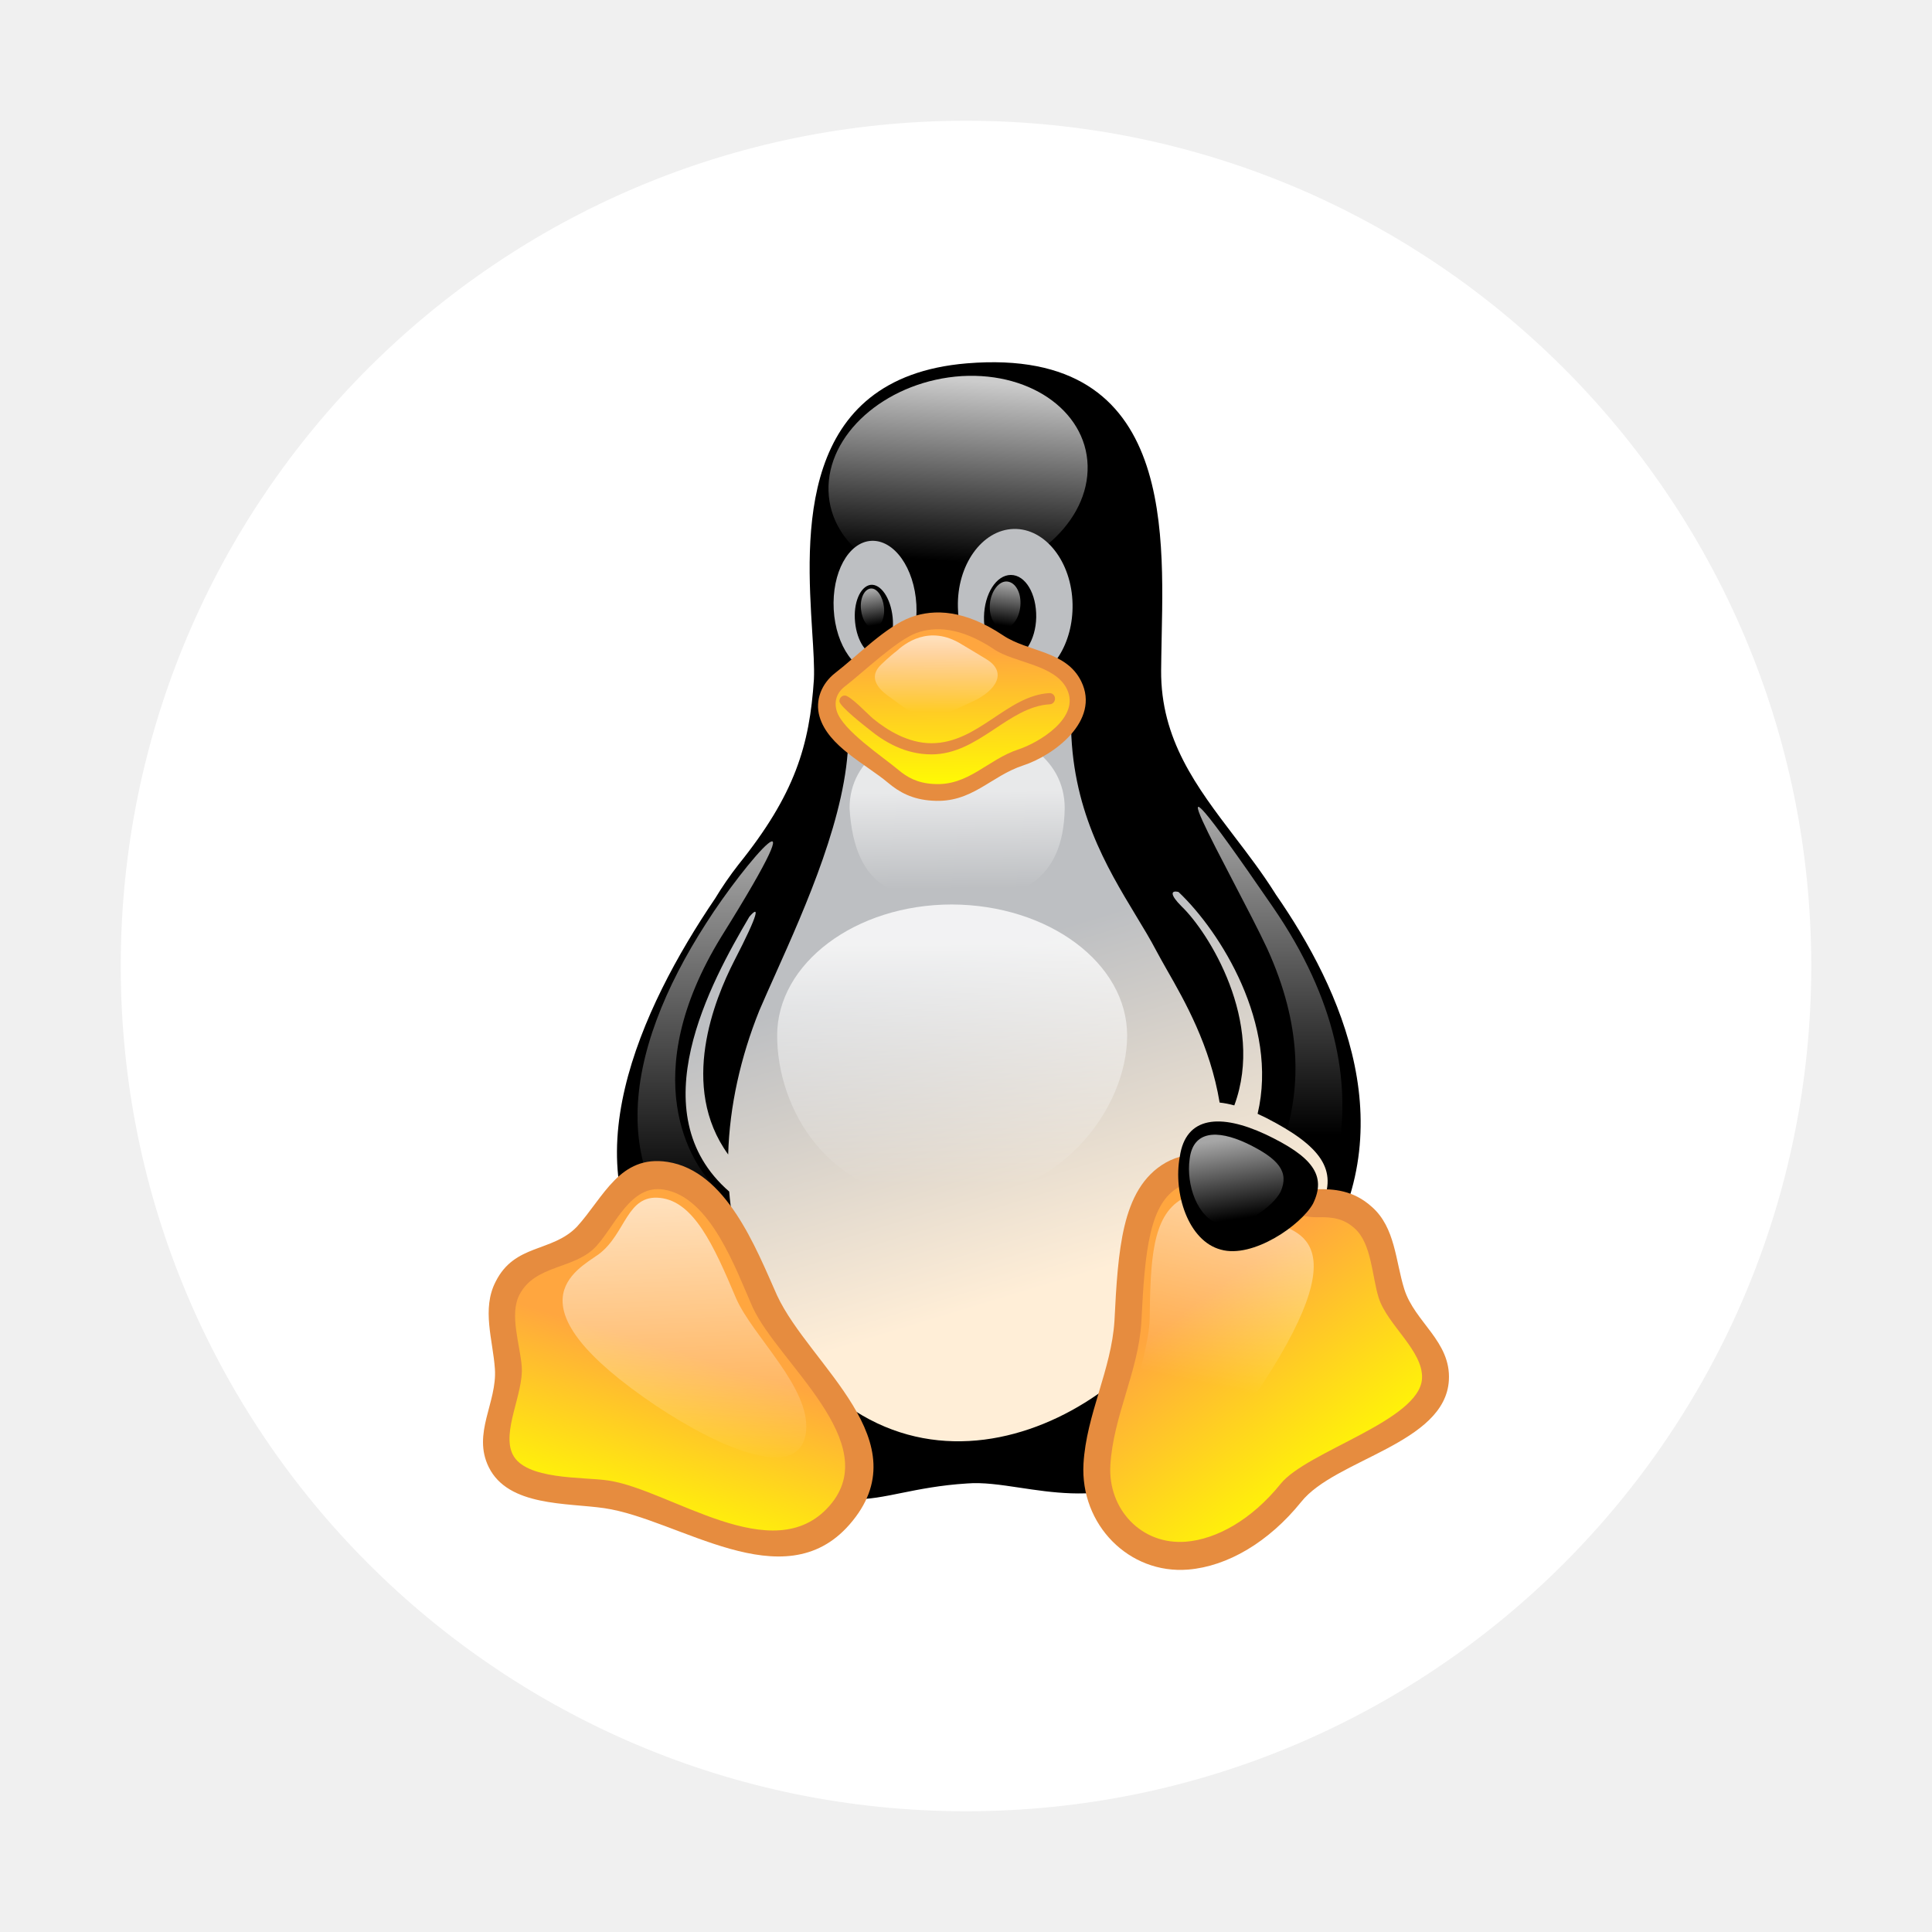
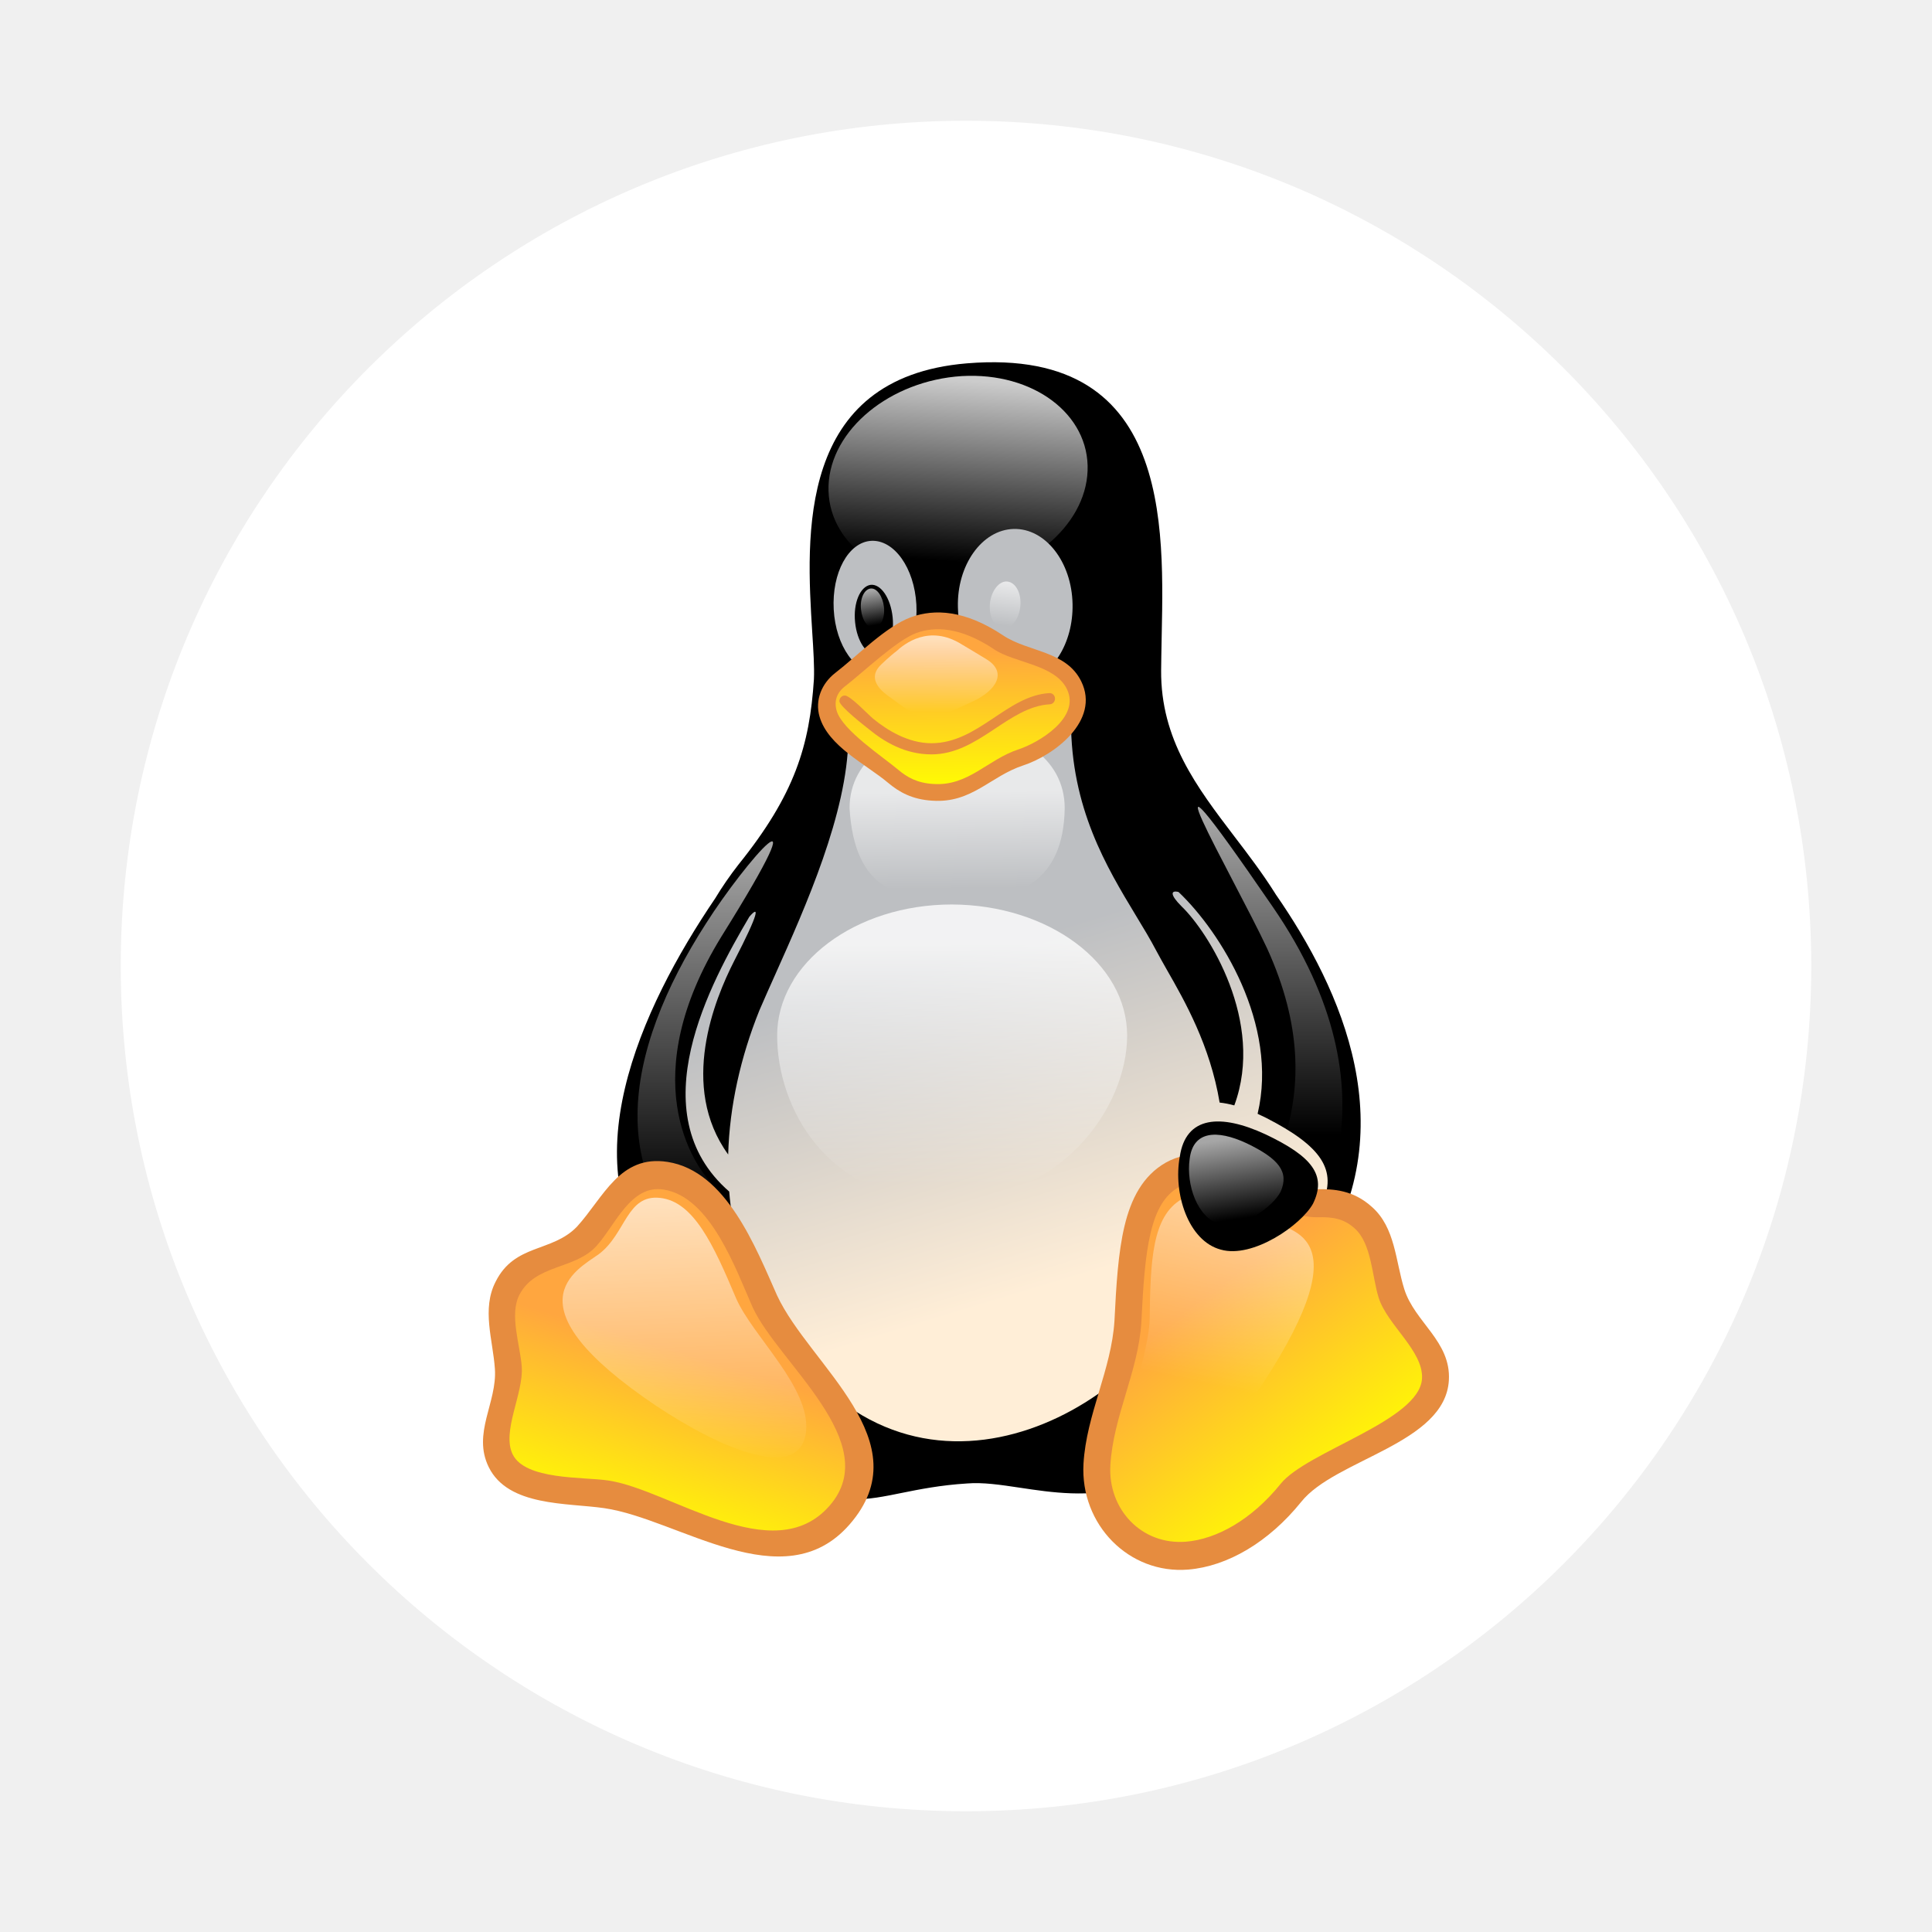
<svg xmlns="http://www.w3.org/2000/svg" width="800px" height="800px" viewBox="0 0 32 32" fill="none">
  <path d="M30 16C30 23.728 23.735 30 16 30C8.265 30 2 23.728 2 16C2 8.265 8.265 2 16 2C23.735 2 30 8.265 30 16Z" fill="white" />
  <path d="M11.306 21.91C11.181 21.723 11.071 21.471 10.982 21.17C9.376 19.358 10.617 16.692 11.845 14.881C11.962 14.687 12.091 14.5 12.23 14.322C13.167 13.158 13.409 12.348 13.481 11.252C13.49 11.048 13.473 10.778 13.453 10.468C13.354 8.884 13.19 6.252 16.016 6.018C19.549 5.727 19.261 8.971 19.235 10.873C19.234 10.952 19.233 11.028 19.232 11.102C19.223 12.249 19.821 13.034 20.445 13.854C20.674 14.153 20.905 14.457 21.112 14.784C21.118 14.794 21.124 14.804 21.13 14.813C22.222 16.388 23.299 18.737 21.799 20.965C21.589 21.726 21.27 22.424 20.843 22.992C19.314 25.005 17.954 24.801 16.892 24.641C16.572 24.593 16.279 24.549 16.016 24.571C15.58 24.598 15.23 24.668 14.928 24.729C13.761 24.965 13.305 25.057 11.306 21.91Z" fill="#000000" />
  <path d="M18.014 7.795C17.981 8.727 16.992 9.537 15.806 9.612C14.621 9.687 13.691 8.979 13.723 8.046C13.756 7.114 14.745 6.304 15.931 6.229C17.116 6.161 18.047 6.862 18.014 7.795Z" fill="url(#paint0_linear_87_7435)" />
-   <path fill-rule="evenodd" clip-rule="evenodd" d="M15.866 10.061C15.875 10.568 16.107 11 16.433 11.195C15.37 11.1 14.051 11.489 14.051 12.225C14.035 13.47 13.342 15.02 12.843 16.135C12.745 16.354 12.654 16.557 12.577 16.737C12.269 17.502 12.083 18.32 12.061 19.122C11.243 17.995 11.838 16.548 12.158 15.921C12.585 15.095 12.576 14.992 12.411 15.185C11.776 16.265 10.58 18.433 12.078 19.736C12.125 20.318 12.267 20.881 12.518 21.399C14.523 25.442 18.276 23.782 19.514 21.685C19.679 21.387 19.812 21.099 19.918 20.82C19.98 20.859 20.046 20.89 20.117 20.909C20.739 21.093 21.669 20.392 21.892 19.957C22.16 19.378 21.885 18.983 20.968 18.514C20.922 18.491 20.875 18.469 20.83 18.448C21.181 16.968 20.212 15.428 19.52 14.774C19.391 14.742 19.373 14.816 19.573 15.015C20.009 15.433 20.957 16.923 20.444 18.309C20.36 18.286 20.278 18.27 20.201 18.262C20.043 17.316 19.623 16.58 19.329 16.066C19.263 15.949 19.203 15.844 19.154 15.751C19.055 15.562 18.937 15.366 18.811 15.159C18.328 14.359 17.739 13.384 17.739 11.939C17.665 11.621 17.365 11.409 16.966 11.292C17.429 11.199 17.777 10.657 17.765 10.007C17.752 9.305 17.313 8.747 16.789 8.761C16.265 8.775 15.846 9.36 15.866 10.061ZM16.298 10.217C16.291 10.605 16.475 10.918 16.717 10.918C16.953 10.918 17.156 10.605 17.163 10.224C17.169 9.836 16.986 9.523 16.743 9.523C16.501 9.523 16.305 9.836 16.298 10.217Z" fill="url(#paint1_linear_87_7435)" />
-   <path fill-rule="evenodd" clip-rule="evenodd" d="M14.556 11.15C14.935 11.129 15.211 10.619 15.178 10.013C15.145 9.408 14.811 8.938 14.431 8.958C14.051 8.979 13.776 9.489 13.809 10.095C13.842 10.701 14.176 11.17 14.556 11.15ZM14.785 10.224C14.818 10.544 14.7 10.816 14.529 10.844C14.359 10.864 14.195 10.626 14.163 10.306C14.13 9.986 14.248 9.714 14.418 9.687C14.588 9.666 14.752 9.904 14.785 10.224Z" fill="url(#paint2_linear_87_7435)" />
+   <path fillRule="evenodd" clipRule="evenodd" d="M15.866 10.061C15.875 10.568 16.107 11 16.433 11.195C15.37 11.1 14.051 11.489 14.051 12.225C14.035 13.47 13.342 15.02 12.843 16.135C12.745 16.354 12.654 16.557 12.577 16.737C12.269 17.502 12.083 18.32 12.061 19.122C11.243 17.995 11.838 16.548 12.158 15.921C12.585 15.095 12.576 14.992 12.411 15.185C11.776 16.265 10.58 18.433 12.078 19.736C12.125 20.318 12.267 20.881 12.518 21.399C14.523 25.442 18.276 23.782 19.514 21.685C19.679 21.387 19.812 21.099 19.918 20.82C19.98 20.859 20.046 20.89 20.117 20.909C20.739 21.093 21.669 20.392 21.892 19.957C22.16 19.378 21.885 18.983 20.968 18.514C20.922 18.491 20.875 18.469 20.83 18.448C21.181 16.968 20.212 15.428 19.52 14.774C19.391 14.742 19.373 14.816 19.573 15.015C20.009 15.433 20.957 16.923 20.444 18.309C20.36 18.286 20.278 18.27 20.201 18.262C20.043 17.316 19.623 16.58 19.329 16.066C19.263 15.949 19.203 15.844 19.154 15.751C19.055 15.562 18.937 15.366 18.811 15.159C18.328 14.359 17.739 13.384 17.739 11.939C17.665 11.621 17.365 11.409 16.966 11.292C17.429 11.199 17.777 10.657 17.765 10.007C17.752 9.305 17.313 8.747 16.789 8.761C16.265 8.775 15.846 9.36 15.866 10.061ZM16.298 10.217C16.291 10.605 16.475 10.918 16.717 10.918C16.953 10.918 17.156 10.605 17.163 10.224C17.169 9.836 16.986 9.523 16.743 9.523C16.501 9.523 16.305 9.836 16.298 10.217Z" fill="url(#paint1_linear_87_7435)" />
+   <path fillRule="evenodd" clipRule="evenodd" d="M14.556 11.15C14.935 11.129 15.211 10.619 15.178 10.013C15.145 9.408 14.811 8.938 14.431 8.958C14.051 8.979 13.776 9.489 13.809 10.095C13.842 10.701 14.176 11.17 14.556 11.15ZM14.785 10.224C14.818 10.544 14.7 10.816 14.529 10.844C14.359 10.864 14.195 10.626 14.163 10.306C14.13 9.986 14.248 9.714 14.418 9.687C14.588 9.666 14.752 9.904 14.785 10.224Z" fill="url(#paint2_linear_87_7435)" />
  <path d="M16.396 10C16.376 10.217 16.475 10.394 16.612 10.408C16.75 10.422 16.881 10.251 16.9 10.04C16.92 9.823 16.822 9.646 16.684 9.632C16.547 9.618 16.416 9.789 16.396 10Z" fill="url(#paint3_linear_87_7435)" />
  <path d="M14.641 10.054C14.661 10.231 14.589 10.388 14.484 10.401C14.379 10.415 14.281 10.279 14.261 10.095C14.241 9.918 14.313 9.762 14.418 9.748C14.523 9.734 14.621 9.877 14.641 10.054Z" fill="url(#paint4_linear_87_7435)" />
  <path d="M18.669 17.152C18.669 18.35 17.562 19.902 15.662 19.889C13.704 19.902 12.872 18.35 12.872 17.152C12.872 15.955 14.169 14.981 15.767 14.981C17.372 14.988 18.669 15.955 18.669 17.152Z" fill="url(#paint5_linear_87_7435)" />
  <path d="M17.635 13.389C17.615 14.628 16.835 14.921 15.853 14.921C14.87 14.921 14.156 14.737 14.071 13.389C14.071 12.545 14.87 12.055 15.853 12.055C16.835 12.048 17.635 12.539 17.635 13.389Z" fill="url(#paint6_linear_87_7435)" />
  <path d="M11.694 15.295C12.336 14.281 13.691 12.722 11.949 15.512C10.534 17.813 11.425 19.29 11.884 19.698C13.207 20.923 13.154 21.747 12.113 21.1C9.879 19.718 10.344 17.391 11.694 15.295Z" fill="url(#paint7_linear_87_7435)" />
  <path d="M20.988 15.71C20.431 14.519 18.663 11.497 21.073 15.009C23.268 18.187 21.728 20.399 21.453 20.617C21.178 20.835 20.255 21.277 20.523 20.508C20.798 19.739 22.161 18.283 20.988 15.71Z" fill="url(#paint8_linear_87_7435)" />
  <path d="M11.209 25.102C9.742 24.292 7.613 25.259 8.386 23.067C8.543 22.57 8.156 21.822 8.405 21.338C8.7 20.746 9.336 20.876 9.715 20.481C10.089 20.073 10.325 19.365 11.025 19.474C11.72 19.582 12.185 20.467 12.67 21.556C13.03 22.332 14.301 23.428 14.215 24.299C14.111 25.633 12.65 25.885 11.209 25.102Z" fill="url(#paint9_linear_87_7435)" />
-   <path fill-rule="evenodd" clip-rule="evenodd" d="M9.877 20.64C9.52 21.031 8.865 20.937 8.602 21.448C8.433 21.776 8.617 22.28 8.642 22.639C8.673 23.082 8.305 23.711 8.492 24.09C8.703 24.515 9.653 24.46 10.071 24.521C11.102 24.672 12.806 26.006 13.739 24.941C14.65 23.9 12.898 22.582 12.468 21.657C12.189 21.029 11.771 19.825 10.992 19.703C10.443 19.617 10.193 20.294 9.877 20.64ZM11.058 19.245C12.028 19.397 12.513 20.654 12.871 21.457C13.414 22.623 15.275 23.875 14.069 25.253C12.973 26.504 11.244 25.16 10.009 24.98C9.392 24.89 8.419 24.955 8.096 24.302C7.818 23.74 8.236 23.232 8.197 22.672C8.164 22.195 7.976 21.683 8.208 21.231C8.525 20.595 9.139 20.748 9.555 20.319C9.998 19.833 10.263 19.121 11.058 19.245Z" fill="#E68C3F" />
+   <path fillRule="evenodd" clipRule="evenodd" d="M9.877 20.64C9.52 21.031 8.865 20.937 8.602 21.448C8.433 21.776 8.617 22.28 8.642 22.639C8.673 23.082 8.305 23.711 8.492 24.09C8.703 24.515 9.653 24.46 10.071 24.521C11.102 24.672 12.806 26.006 13.739 24.941C14.65 23.9 12.898 22.582 12.468 21.657C12.189 21.029 11.771 19.825 10.992 19.703C10.443 19.617 10.193 20.294 9.877 20.64ZM11.058 19.245C12.028 19.397 12.513 20.654 12.871 21.457C13.414 22.623 15.275 23.875 14.069 25.253C12.973 26.504 11.244 25.16 10.009 24.98C9.392 24.89 8.419 24.955 8.096 24.302C7.818 23.74 8.236 23.232 8.197 22.672C8.164 22.195 7.976 21.683 8.208 21.231C8.525 20.595 9.139 20.748 9.555 20.319C9.998 19.833 10.263 19.121 11.058 19.245Z" fill="#E68C3F" />
  <path d="M21.381 24.728C22.456 23.373 24.846 23.652 23.235 21.794C22.895 21.393 22.999 20.535 22.58 20.168C22.089 19.719 21.545 20.086 21.047 19.855C20.549 19.603 20.026 19.12 19.416 19.46C18.807 19.807 18.742 20.706 18.683 21.89C18.63 22.741 17.884 24.163 18.283 24.946C18.86 26.157 20.36 25.994 21.381 24.728Z" fill="url(#paint10_linear_87_7435)" />
-   <path fill-rule="evenodd" clip-rule="evenodd" d="M21.81 19.698C22.085 19.691 22.415 19.71 22.725 19.992C23.11 20.332 23.114 20.887 23.259 21.351C23.431 21.901 24.034 22.215 23.998 22.86C23.939 23.914 22.114 24.168 21.552 24.876C21.012 25.545 20.33 25.943 19.682 25.997C18.7 26.078 17.889 25.252 17.946 24.244C17.993 23.428 18.409 22.686 18.459 21.876C18.488 21.29 18.52 20.746 18.626 20.305C18.733 19.859 18.926 19.475 19.308 19.257C20.145 18.789 20.954 19.721 21.81 19.698ZM19.522 19.664C19.295 19.793 19.151 20.032 19.059 20.417C18.965 20.807 18.934 21.307 18.904 21.905C18.854 22.716 18.438 23.457 18.391 24.271C18.35 24.997 18.907 25.596 19.647 25.535C20.148 25.493 20.727 25.176 21.209 24.58C21.64 24.037 23.514 23.534 23.553 22.833C23.578 22.375 22.977 21.946 22.835 21.494C22.724 21.141 22.719 20.593 22.436 20.345C22.255 20.18 22.064 20.155 21.821 20.161C21.116 20.18 20.176 19.299 19.522 19.664Z" fill="#E68C3F" />
+   <path fillRule="evenodd" clipRule="evenodd" d="M21.81 19.698C22.085 19.691 22.415 19.71 22.725 19.992C23.11 20.332 23.114 20.887 23.259 21.351C23.431 21.901 24.034 22.215 23.998 22.86C23.939 23.914 22.114 24.168 21.552 24.876C21.012 25.545 20.33 25.943 19.682 25.997C18.7 26.078 17.889 25.252 17.946 24.244C17.993 23.428 18.409 22.686 18.459 21.876C18.488 21.29 18.52 20.746 18.626 20.305C18.733 19.859 18.926 19.475 19.308 19.257C20.145 18.789 20.954 19.721 21.81 19.698ZM19.522 19.664C19.295 19.793 19.151 20.032 19.059 20.417C18.965 20.807 18.934 21.307 18.904 21.905C18.854 22.716 18.438 23.457 18.391 24.271C18.35 24.997 18.907 25.596 19.647 25.535C20.148 25.493 20.727 25.176 21.209 24.58C21.64 24.037 23.514 23.534 23.553 22.833C23.578 22.375 22.977 21.946 22.835 21.494C22.724 21.141 22.719 20.593 22.436 20.345C22.255 20.18 22.064 20.155 21.821 20.161C21.116 20.18 20.176 19.299 19.522 19.664Z" fill="#E68C3F" />
  <path d="M20.916 22.917C22.579 20.365 21.341 20.386 20.922 20.188C20.503 19.984 20.064 19.582 19.573 19.862C19.081 20.147 19.055 20.882 19.042 21.849C19.023 22.543 18.466 23.707 18.8 24.353C19.206 25.109 20.189 24.013 20.916 22.917Z" fill="url(#paint11_linear_87_7435)" />
  <path d="M10.868 23.285C8.379 21.61 9.545 21.039 9.918 20.773C10.37 20.433 10.377 19.78 10.934 19.841C11.49 19.902 11.818 20.617 12.191 21.502C12.466 22.134 13.423 22.978 13.351 23.707C13.259 24.564 11.942 23.999 10.868 23.285Z" fill="url(#paint12_linear_87_7435)" />
  <path d="M21.748 19.936C21.552 20.29 20.753 20.848 20.222 20.698C19.678 20.555 19.429 19.759 19.541 19.16C19.639 18.48 20.222 18.446 20.956 18.786C21.735 19.154 21.977 19.467 21.748 19.936Z" fill="#000000" />
  <path d="M21.211 19.739C21.086 19.984 20.562 20.372 20.195 20.27C19.829 20.168 19.645 19.616 19.704 19.201C19.757 18.732 20.15 18.704 20.648 18.936C21.185 19.194 21.355 19.412 21.211 19.739Z" fill="url(#paint13_linear_87_7435)" />
  <path d="M14.437 10.858C14.699 10.606 15.335 9.837 16.54 10.64C16.763 10.79 16.946 10.803 17.372 10.994C18.23 11.361 17.824 12.246 16.907 12.545C16.514 12.675 16.16 13.171 15.453 13.124C14.844 13.09 14.686 12.675 14.313 12.45C13.651 12.062 13.553 11.538 13.913 11.259C14.274 10.98 14.411 10.878 14.437 10.858Z" fill="url(#paint14_linear_87_7435)" />
-   <path fill-rule="evenodd" clip-rule="evenodd" d="M13.993 11.37C13.856 11.476 13.813 11.617 13.858 11.773C13.951 12.094 14.622 12.534 14.878 12.75C15.024 12.873 15.191 12.97 15.461 12.985C16.039 13.024 16.36 12.579 16.867 12.413C17.2 12.304 17.904 11.888 17.671 11.412C17.472 11.005 16.801 10.98 16.468 10.756C15.894 10.374 15.476 10.377 15.179 10.484C14.853 10.602 14.289 11.142 13.993 11.37ZM15.091 10.222C15.478 10.082 15.981 10.102 16.613 10.523C17.028 10.802 17.659 10.775 17.909 11.286C18.228 11.937 17.456 12.512 16.947 12.678C16.402 12.857 16.098 13.306 15.445 13.262C15.106 13.243 14.888 13.116 14.71 12.966C14.341 12.656 13.716 12.361 13.574 11.869C13.495 11.597 13.61 11.32 13.833 11.147C14.194 10.868 14.682 10.369 15.091 10.222Z" fill="#E68C3F" />
-   <path fill-rule="evenodd" clip-rule="evenodd" d="M17.474 11.567C17.477 11.618 17.439 11.662 17.39 11.665C16.697 11.704 16.21 12.495 15.427 12.495C14.989 12.495 14.642 12.284 14.394 12.08C14.344 12.04 13.903 11.7 13.903 11.613C13.903 11.562 13.943 11.52 13.992 11.52C14.085 11.52 14.363 11.822 14.466 11.907C14.7 12.098 15.046 12.31 15.427 12.31C16.202 12.31 16.678 11.52 17.381 11.48C17.43 11.477 17.472 11.516 17.474 11.567Z" fill="#E68C3F" />
+   <path fillRule="evenodd" clipRule="evenodd" d="M13.993 11.37C13.856 11.476 13.813 11.617 13.858 11.773C13.951 12.094 14.622 12.534 14.878 12.75C15.024 12.873 15.191 12.97 15.461 12.985C16.039 13.024 16.36 12.579 16.867 12.413C17.2 12.304 17.904 11.888 17.671 11.412C17.472 11.005 16.801 10.98 16.468 10.756C15.894 10.374 15.476 10.377 15.179 10.484C14.853 10.602 14.289 11.142 13.993 11.37ZM15.091 10.222C15.478 10.082 15.981 10.102 16.613 10.523C17.028 10.802 17.659 10.775 17.909 11.286C18.228 11.937 17.456 12.512 16.947 12.678C16.402 12.857 16.098 13.306 15.445 13.262C15.106 13.243 14.888 13.116 14.71 12.966C14.341 12.656 13.716 12.361 13.574 11.869C13.495 11.597 13.61 11.32 13.833 11.147C14.194 10.868 14.682 10.369 15.091 10.222Z" fill="#E68C3F" />
+   <path fillRule="evenodd" clipRule="evenodd" d="M17.474 11.567C17.477 11.618 17.439 11.662 17.39 11.665C16.697 11.704 16.21 12.495 15.427 12.495C14.989 12.495 14.642 12.284 14.394 12.08C14.344 12.04 13.903 11.7 13.903 11.613C13.903 11.562 13.943 11.52 13.992 11.52C14.085 11.52 14.363 11.822 14.466 11.907C14.7 12.098 15.046 12.31 15.427 12.31C16.202 12.31 16.678 11.52 17.381 11.48C17.43 11.477 17.472 11.516 17.474 11.567Z" fill="#E68C3F" />
  <path d="M14.844 10.789C14.975 10.667 15.388 10.333 15.931 10.674C16.049 10.742 16.167 10.816 16.338 10.919C16.685 11.13 16.515 11.436 16.095 11.626C15.905 11.708 15.591 11.885 15.355 11.871C15.093 11.844 14.916 11.667 14.746 11.552C14.425 11.334 14.445 11.15 14.595 11.007C14.707 10.898 14.831 10.796 14.844 10.789Z" fill="url(#paint15_linear_87_7435)" />
  <defs>
    <linearGradient id="paint0_linear_87_7435" x1="16.058" y1="6.306" x2="15.836" y2="9.306" gradientUnits="userSpaceOnUse">
      <stop stop-color="white" stop-opacity="0.8" />
      <stop offset="1" stop-color="white" stop-opacity="0" />
    </linearGradient>
    <linearGradient id="paint1_linear_87_7435" x1="12.897" y1="22.672" x2="11.251" y2="17.272" gradientUnits="userSpaceOnUse">
      <stop stop-color="#FFEED7" />
      <stop offset="1" stop-color="#BDBFC2" />
    </linearGradient>
    <linearGradient id="paint2_linear_87_7435" x1="12.897" y1="22.672" x2="11.251" y2="17.272" gradientUnits="userSpaceOnUse">
      <stop stop-color="#FFEED7" />
      <stop offset="1" stop-color="#BDBFC2" />
    </linearGradient>
    <linearGradient id="paint3_linear_87_7435" x1="16.668" y1="9.655" x2="16.575" y2="10.354" gradientUnits="userSpaceOnUse">
      <stop stop-color="white" stop-opacity="0.65" />
      <stop offset="1" stop-color="white" stop-opacity="0" />
    </linearGradient>
    <linearGradient id="paint4_linear_87_7435" x1="14.434" y1="9.783" x2="14.534" y2="10.348" gradientUnits="userSpaceOnUse">
      <stop stop-color="white" stop-opacity="0.65" />
      <stop offset="1" stop-color="white" stop-opacity="0" />
    </linearGradient>
    <linearGradient id="paint5_linear_87_7435" x1="15.761" y1="15.631" x2="15.778" y2="19.627" gradientUnits="userSpaceOnUse">
      <stop stop-color="white" stop-opacity="0.8" />
      <stop offset="1" stop-color="white" stop-opacity="0" />
    </linearGradient>
    <linearGradient id="paint6_linear_87_7435" x1="15.85" y1="13.125" x2="15.869" y2="14.714" gradientUnits="userSpaceOnUse">
      <stop stop-color="white" stop-opacity="0.65" />
      <stop offset="1" stop-color="white" stop-opacity="0" />
    </linearGradient>
    <linearGradient id="paint7_linear_87_7435" x1="11.72" y1="14.105" x2="11.72" y2="19.937" gradientUnits="userSpaceOnUse">
      <stop stop-color="white" stop-opacity="0.65" />
      <stop offset="1" stop-color="white" stop-opacity="0" />
    </linearGradient>
    <linearGradient id="paint8_linear_87_7435" x1="21.033" y1="13.536" x2="21.031" y2="18.805" gradientUnits="userSpaceOnUse">
      <stop stop-color="white" stop-opacity="0.65" />
      <stop offset="1" stop-color="white" stop-opacity="0" />
    </linearGradient>
    <linearGradient id="paint9_linear_87_7435" x1="11.429" y1="22.437" x2="10.535" y2="25.421" gradientUnits="userSpaceOnUse">
      <stop stop-color="#FFA63F" />
      <stop offset="1" stop-color="#FFFF00" />
    </linearGradient>
    <linearGradient id="paint10_linear_87_7435" x1="19.882" y1="21.53" x2="22.266" y2="24.78" gradientUnits="userSpaceOnUse">
      <stop stop-color="#FFA63F" />
      <stop offset="1" stop-color="#FFFF00" />
    </linearGradient>
    <linearGradient id="paint11_linear_87_7435" x1="20.52" y1="18.933" x2="19.686" y2="22.86" gradientUnits="userSpaceOnUse">
      <stop stop-color="white" stop-opacity="0.65" />
      <stop offset="1" stop-color="white" stop-opacity="0" />
    </linearGradient>
    <linearGradient id="paint12_linear_87_7435" x1="11.246" y1="19.904" x2="11.412" y2="24.324" gradientUnits="userSpaceOnUse">
      <stop stop-color="white" stop-opacity="0.65" />
      <stop offset="1" stop-color="white" stop-opacity="0" />
    </linearGradient>
    <linearGradient id="paint13_linear_87_7435" x1="20.375" y1="18.862" x2="20.569" y2="20.182" gradientUnits="userSpaceOnUse">
      <stop stop-color="white" stop-opacity="0.65" />
      <stop offset="1" stop-color="white" stop-opacity="0" />
    </linearGradient>
    <linearGradient id="paint14_linear_87_7435" x1="15.764" y1="10.784" x2="15.78" y2="13.11" gradientUnits="userSpaceOnUse">
      <stop stop-color="#FFA63F" />
      <stop offset="1" stop-color="#FFFF00" />
    </linearGradient>
    <linearGradient id="paint15_linear_87_7435" x1="15.511" y1="10.564" x2="15.506" y2="11.794" gradientUnits="userSpaceOnUse">
      <stop stop-color="white" stop-opacity="0.65" />
      <stop offset="1" stop-color="white" stop-opacity="0" />
    </linearGradient>
  </defs>
</svg>
